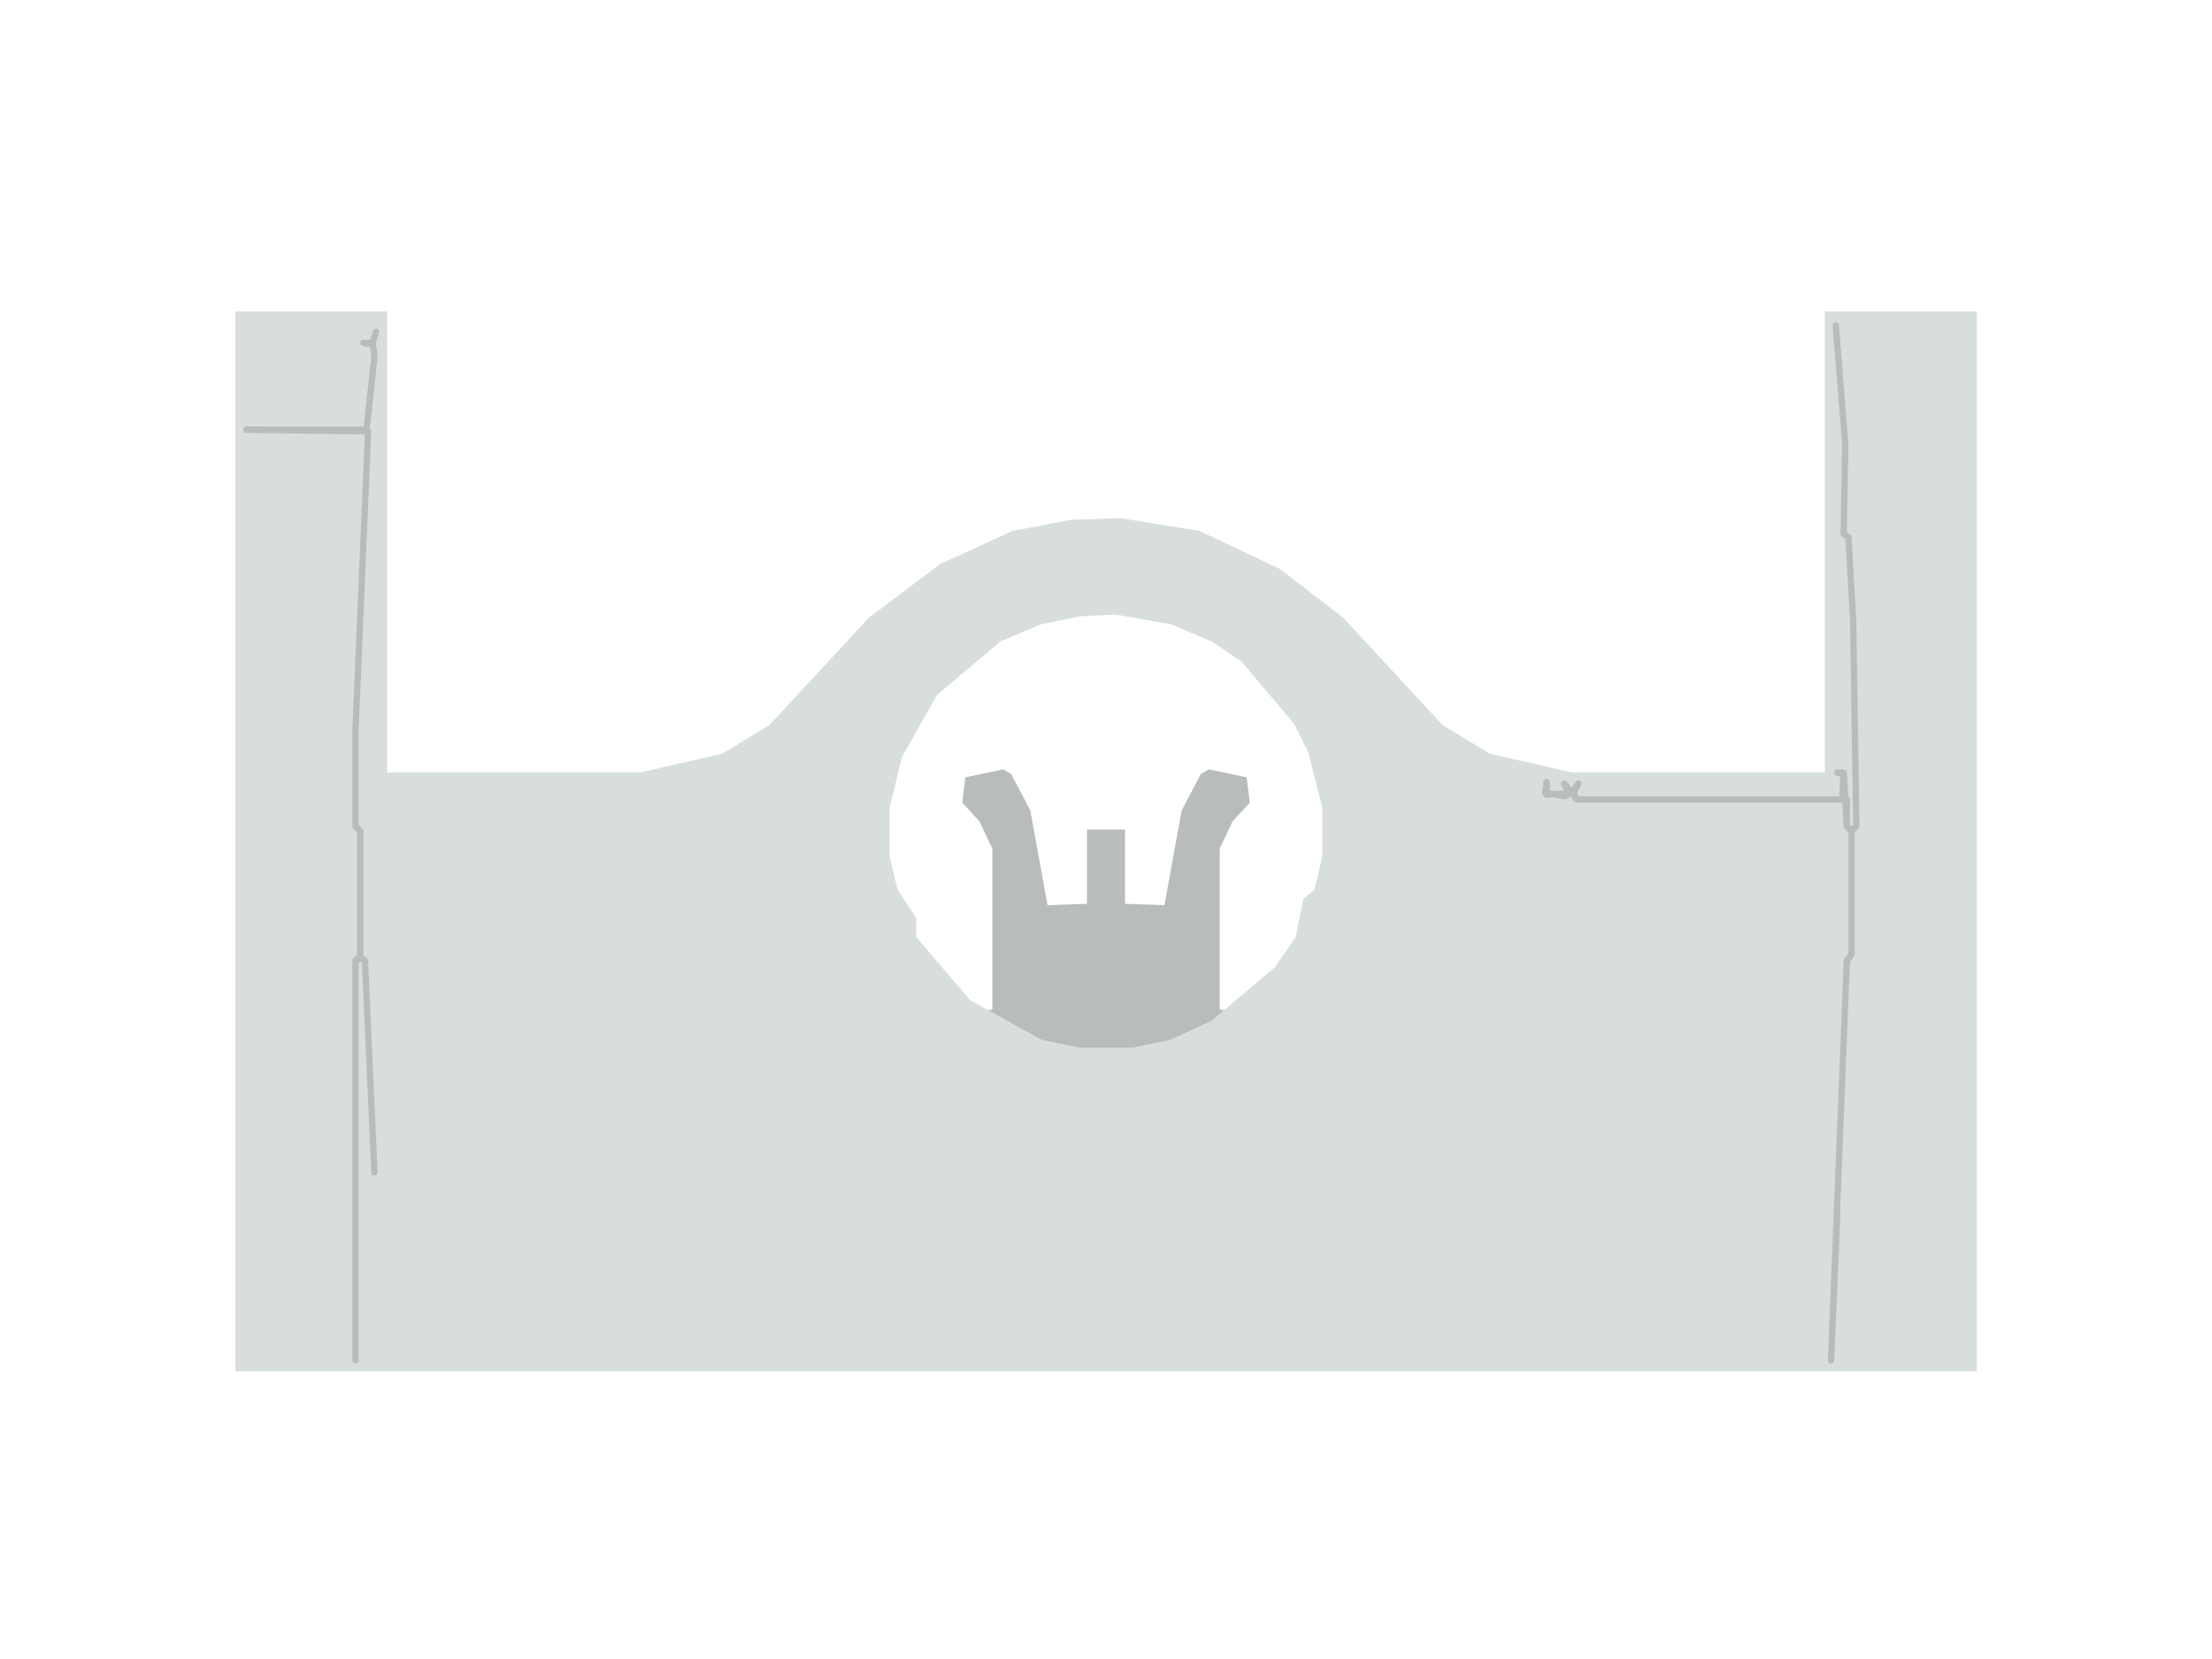
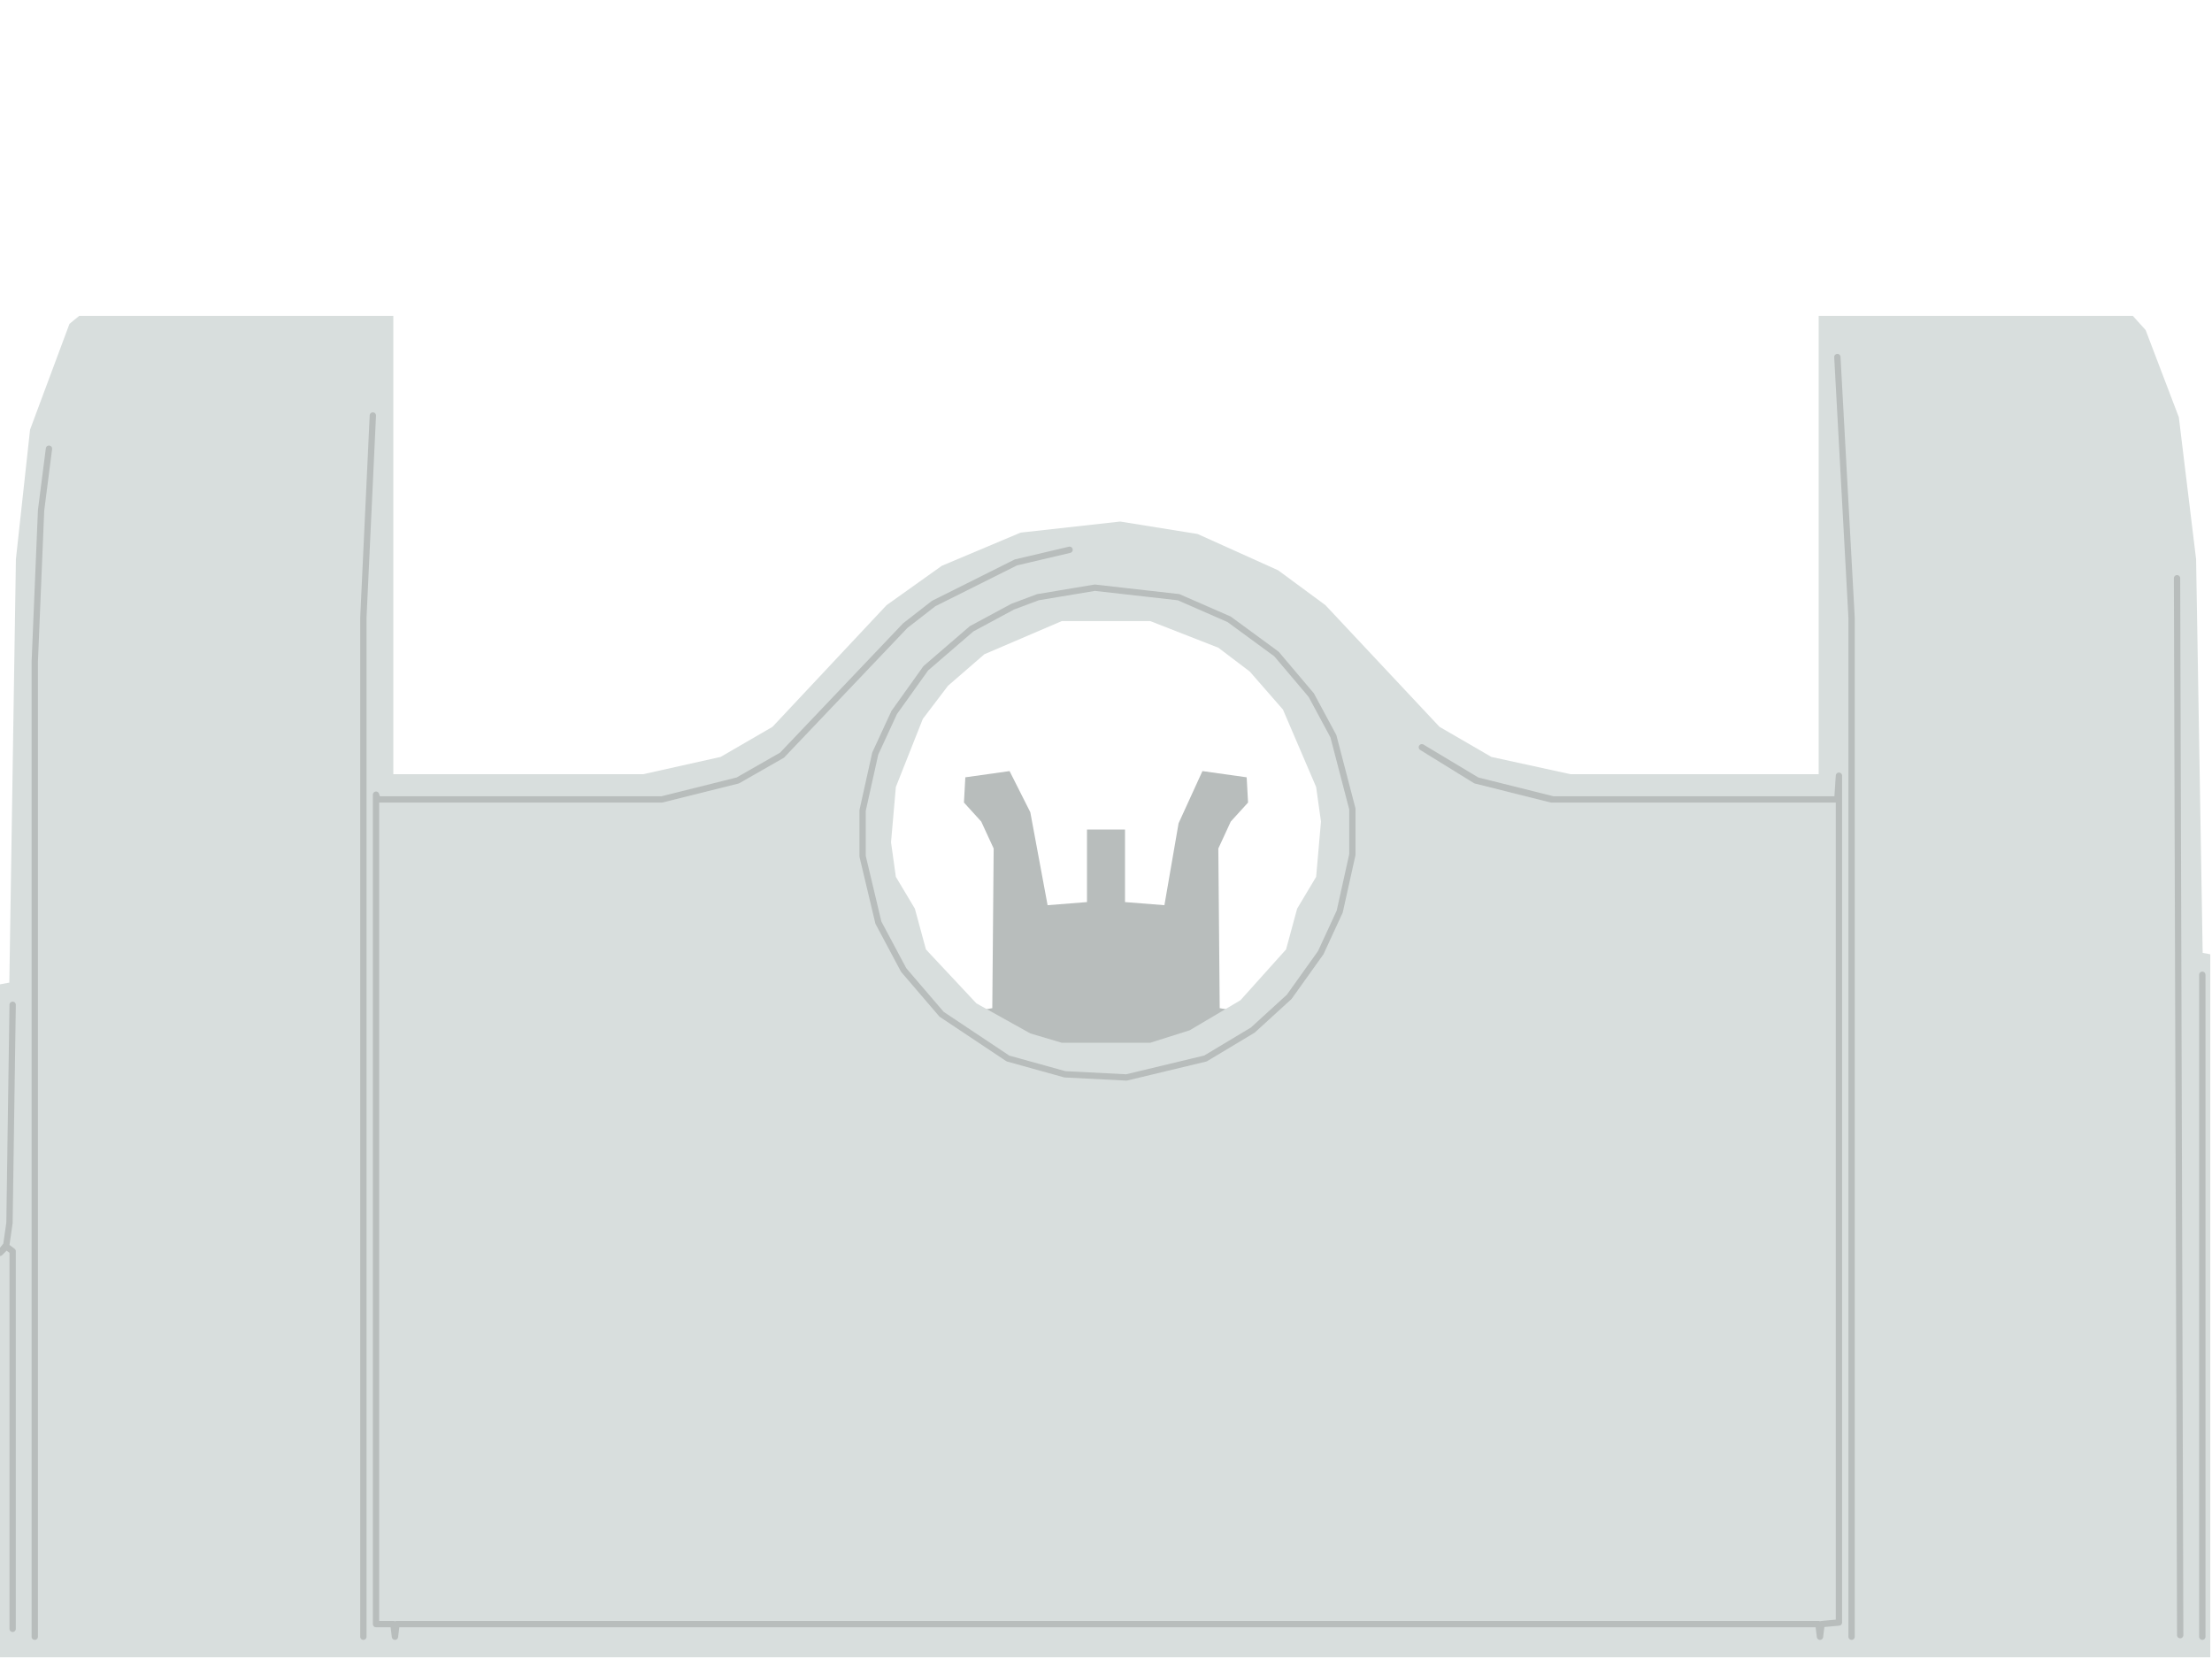
<svg xmlns="http://www.w3.org/2000/svg" viewBox="0 0 64 48">
-   <path d="M27.93,22.49 L27.84,23.22 L28.34,23.77 L28.71,24.55 L28.71,29.21 L28.11,29.30 L28.11,30.26 L27.75,30.31 L27.38,30.72 L27.06,31.36 L27.02,32.59 L27.38,33.69 L27.79,34.10 L27.79,34.33 L28.11,34.38 L28.11,36.53 L35.89,36.53 L35.89,34.10 L36.30,34.06 L36.30,33.74 L37.03,32.59 L37.03,30.99 L36.66,30.26 L36.30,29.94 L35.89,29.90 L35.89,29.30 L35.29,29.21 L35.29,24.55 L35.66,23.77 L36.16,23.22 L36.07,22.49 L34.97,22.26 L34.74,22.40 L34.19,23.45 L33.69,26.19 L32.55,26.15 L32.55,24.00 L31.45,24.00 L31.45,26.15 L30.31,26.19 L29.81,23.45 L29.26,22.40 L29.03,22.26Z" fill="#b8bdbc" fill-rule="evenodd" />
-   <path d="M6.81,9.01 L6.81,39.68 L57.19,39.68 L57.19,9.01 L52.80,9.01 L52.80,22.35 L45.49,22.35 L43.11,21.81 L41.74,20.98 L38.86,17.87 L37.03,16.46 L34.70,15.36 L32.41,14.99 L30.99,15.04 L29.30,15.36 L27.20,16.32 L25.14,17.87 L22.26,20.98 L20.89,21.81 L18.51,22.35 L11.20,22.35 L11.20,9.01Z M31.27,17.83 L32.27,17.78 L33.87,18.06 L35.06,18.56 L35.93,19.15 L37.44,20.94 L37.85,21.76 L38.26,23.36 L38.26,24.78 L38.03,25.74 L37.71,26.01 L37.49,27.11 L36.89,27.98 L35.06,29.53 L33.87,30.08 L32.78,30.31 L31.22,30.31 L30.13,30.08 L28.07,28.94 L26.51,27.11 L26.51,26.56 L25.97,25.74 L25.74,24.78 L25.74,23.36 L26.10,21.90 L27.11,20.11 L28.94,18.56 L30.13,18.06Z" fill="#d8dedd" fill-rule="evenodd" />
+   <path d="M27.93,22.49 L27.89,23.22 L28.39,23.77 L28.75,24.55 L28.71,29.17 L28.16,29.26 L28.16,30.22 L27.79,30.26 L27.25,30.95 L27.06,31.50 L27.06,32.50 L27.43,33.65 L27.79,34.01 L27.79,34.24 L28.16,34.29 L28.16,36.43 L35.84,36.43 L35.84,34.01 L36.25,33.97 L36.25,33.65 L36.98,32.50 L36.98,30.90 L36.66,30.26 L36.25,29.85 L35.84,29.81 L35.84,29.26 L35.29,29.17 L35.25,24.55 L35.61,23.77 L36.11,23.22 L36.07,22.49 L34.79,22.31 L34.10,23.82 L33.69,26.19 L32.55,26.10 L32.55,24.00 L31.45,24.00 L31.45,26.10 L30.31,26.19 L29.81,23.50 L29.21,22.31Z" fill="#b8bdbc" fill-rule="evenodd" />
+   <path d="M2.01,9.37 L0.87,12.43 L0.46,16.18 L0.27,28.43 L0.00,28.48 L0.00,47.95 L63.95,47.95 L63.95,27.61 L63.73,27.57 L63.54,16.18 L63.04,12.07 L62.08,9.55 L61.71,9.14 L52.62,9.14 L52.62,22.40 L45.44,22.40 L43.15,21.90 L41.65,21.03 L38.35,17.51 L36.98,16.50 L34.65,15.45 L32.41,15.09 L29.53,15.41 L27.25,16.37 L25.65,17.51 L22.35,21.03 L20.85,21.90 L18.61,22.40 L11.38,22.40 L11.38,9.14 L2.29,9.14Z M30.72,17.97 L33.28,17.97 L35.25,18.74 L36.16,19.43 L37.12,20.53 L38.08,22.77 L38.22,23.77 L38.08,25.37 L37.53,26.29 L37.21,27.47 L35.89,28.94 L34.42,29.81 L33.28,30.17 L30.72,30.17 L29.81,29.90 L28.25,29.03 L26.79,27.47 L26.47,26.29 L25.92,25.37 L25.78,24.37 L25.92,22.77 L26.70,20.80 L27.43,19.84 L28.48,18.93Z" fill="#d8dedd" fill-rule="evenodd" />
  <g transform="scale(0.04571)" fill="none" stroke="#b8bdbc" stroke-width="4.0" stroke-linecap="round" stroke-linejoin="round">
-     <path d="M1162,206 L1168,281 L1167,338 L1170,340 L1173,393 L1175,523 L1172,526 L1169,523 L1167,489 L1163,489 L1167,490 L1166,506 L998,506 L996,502 L999,496 L995,502 L990,496 L993,502 L991,504 L978,502 L979,495 L979,503 L995,502 L998,506 L1169,506 L1169,523 L1172,526 L1172,604 L1169,608 L1159,861 L1163,768" />
-     <path d="M238,210 L236,217 L230,217 L236,218 L237,226 L232,272 L156,272 L233,273 L225,463 L225,523 L228,526 L228,605 L225,608 L225,861 L225,609 L228,606 L231,608 L237,742" />
+     <path d="M677,348 L643,356 L591,382 L573,396 L495,478 L467,494 L419,506 L239,506 L238,503 L238,1028 L249,1028 L250,1036 L251,1028 L1151,1028 L1152,1036 L1153,1028 L1164,1027 L1164,491 L1163,506 L983,506 L935,494 L900,473 L934,494 L982,506 L1042,506" />
+     <path d="M693,372 L657,378 L641,384 L615,398 L586,423 L566,451 L554,477 L546,513 L546,542 L556,584 L572,614 L596,642 L638,670 L674,680 L713,682 L763,670 L793,652 L816,631 L836,603 L848,577 L856,541 L856,512 L844,466 L830,440 L808,414 L778,392 L746,378 Z" />
+     <path d="M1163,226 L1172,391 L1172,1036" />
+     <path d="M236,263 L230,391 L230,1036" />
+     <path d="M31,284 L26,323 L22,419 L22,1036" />
+     <path d="M1378,366 L1380,1035" />
+     <path d="M1394,617 L1394,1036" />
+     <path d="M8,636 L6,774 L4,788 L0,793 L4,789 L8,792 L8,1031" />
  </g>
</svg>
